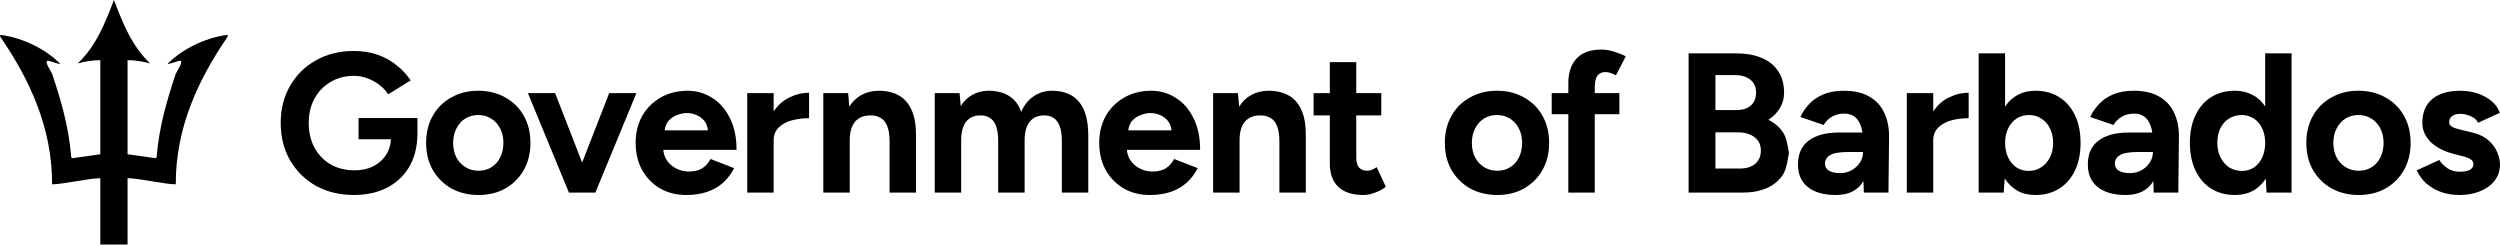
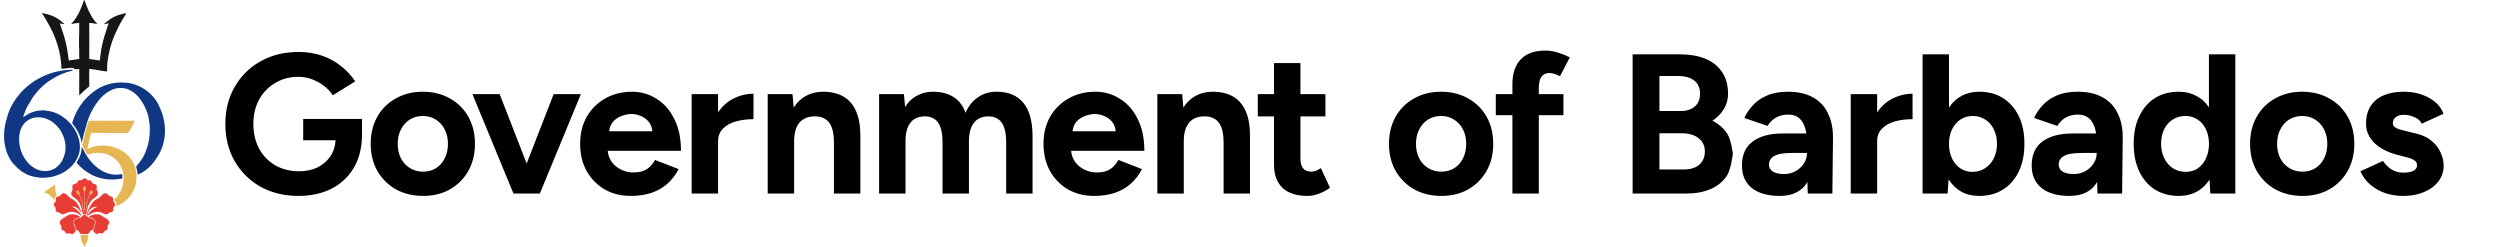
- <svg xmlns="http://www.w3.org/2000/svg" viewBox="0 0 276 27" fill="currentColor" role="img" aria-label="Government of Barbados">
-   <path d="M39.079 21.527C37.503 21.527 36.103 21.19 34.88 20.517C33.672 19.829 32.722 18.892 32.029 17.706C31.337 16.505 30.991 15.129 30.991 13.577C30.991 12.025 31.337 10.656 32.029 9.47C32.722 8.269 33.672 7.332 34.88 6.659C36.103 5.971 37.503 5.627 39.079 5.627C40.022 5.627 40.891 5.766 41.687 6.044C42.482 6.322 43.182 6.71 43.786 7.208C44.405 7.691 44.92 8.247 45.333 8.877L42.858 10.414C42.608 10.019 42.276 9.668 41.864 9.36C41.466 9.053 41.024 8.811 40.538 8.635C40.051 8.46 39.565 8.372 39.079 8.372C38.107 8.372 37.245 8.599 36.493 9.053C35.742 9.492 35.153 10.1 34.725 10.876C34.298 11.652 34.085 12.552 34.085 13.577C34.085 14.587 34.291 15.488 34.703 16.278C35.131 17.069 35.727 17.691 36.493 18.145C37.26 18.584 38.144 18.804 39.145 18.804C39.897 18.804 40.567 18.665 41.156 18.387C41.746 18.094 42.217 17.691 42.571 17.179C42.924 16.666 43.123 16.066 43.167 15.378H39.587V13.028H46.084V14.895C46.055 16.3 45.738 17.501 45.134 18.496C44.53 19.477 43.705 20.231 42.659 20.758C41.613 21.271 40.42 21.527 39.079 21.527Z" />
-   <path d="M52.835 21.527C51.716 21.527 50.714 21.285 49.83 20.802C48.961 20.305 48.276 19.624 47.775 18.76C47.288 17.896 47.045 16.9 47.045 15.773C47.045 14.646 47.288 13.65 47.775 12.786C48.261 11.922 48.938 11.249 49.808 10.766C50.677 10.268 51.671 10.019 52.791 10.019C53.925 10.019 54.927 10.268 55.797 10.766C56.666 11.249 57.343 11.922 57.83 12.786C58.316 13.65 58.559 14.646 58.559 15.773C58.559 16.9 58.316 17.896 57.83 18.76C57.343 19.624 56.666 20.305 55.797 20.802C54.942 21.285 53.955 21.527 52.835 21.527ZM52.835 18.848C53.38 18.848 53.859 18.716 54.272 18.452C54.684 18.189 55.001 17.83 55.222 17.376C55.458 16.908 55.576 16.373 55.576 15.773C55.576 15.173 55.458 14.646 55.222 14.192C54.986 13.723 54.655 13.357 54.227 13.094C53.815 12.83 53.336 12.698 52.791 12.698C52.261 12.698 51.782 12.83 51.355 13.094C50.942 13.357 50.618 13.723 50.382 14.192C50.147 14.646 50.029 15.173 50.029 15.773C50.029 16.373 50.147 16.908 50.382 17.376C50.618 17.83 50.95 18.189 51.377 18.452C51.804 18.716 52.29 18.848 52.835 18.848Z" />
-   <path d="M62.811 21.264L58.281 10.283H61.286L64.269 17.947L67.253 10.283H70.258L65.728 21.264H62.811Z" />
-   <path d="M75.768 21.527C74.678 21.527 73.713 21.285 72.873 20.802C72.033 20.305 71.37 19.624 70.884 18.76C70.412 17.896 70.177 16.9 70.177 15.773C70.177 14.646 70.42 13.65 70.906 12.786C71.407 11.922 72.085 11.249 72.939 10.766C73.808 10.268 74.803 10.019 75.922 10.019C76.895 10.019 77.786 10.275 78.597 10.788C79.422 11.286 80.077 12.025 80.563 13.006C81.064 13.972 81.315 15.151 81.315 16.542H73.227C73.3 17.274 73.617 17.859 74.177 18.299C74.737 18.723 75.37 18.936 76.077 18.936C76.681 18.936 77.175 18.811 77.558 18.562C77.941 18.299 78.236 17.962 78.442 17.552L81.049 18.562C80.74 19.177 80.335 19.712 79.834 20.165C79.348 20.605 78.766 20.941 78.088 21.176C77.411 21.41 76.637 21.527 75.768 21.527ZM73.381 14.389H78.154C78.11 13.936 77.963 13.569 77.713 13.291C77.462 13.013 77.168 12.808 76.829 12.676C76.49 12.545 76.158 12.479 75.834 12.479C75.525 12.479 75.186 12.545 74.818 12.676C74.464 12.794 74.147 12.991 73.867 13.269C73.602 13.548 73.44 13.921 73.381 14.389Z" />
-   <path d="M82.494 21.264V10.283H85.411V12.303C85.868 11.615 86.442 11.102 87.135 10.766C87.842 10.414 88.571 10.239 89.322 10.239V13.05C88.645 13.05 88.004 13.13 87.4 13.291C86.81 13.452 86.332 13.716 85.963 14.082C85.595 14.448 85.411 14.916 85.411 15.488V21.264H82.494Z" />
-   <path d="M90.894 21.264V10.283H93.634L93.767 11.776C94.12 11.205 94.57 10.773 95.115 10.48C95.674 10.173 96.308 10.019 97.015 10.019C97.884 10.019 98.628 10.195 99.247 10.546C99.866 10.898 100.337 11.447 100.661 12.193C100.986 12.925 101.14 13.877 101.126 15.048V21.264H98.209V15.641C98.209 14.895 98.12 14.316 97.943 13.906C97.781 13.496 97.546 13.204 97.236 13.028C96.927 12.838 96.566 12.742 96.153 12.742C95.402 12.728 94.82 12.955 94.407 13.423C94.01 13.892 93.811 14.587 93.811 15.509V21.264H90.894Z" />
-   <path d="M103.196 21.264V10.283H105.936L106.069 11.71C106.407 11.154 106.842 10.736 107.372 10.458C107.903 10.165 108.492 10.019 109.14 10.019C110.039 10.019 110.79 10.209 111.395 10.59C112.013 10.971 112.463 11.556 112.743 12.347C113.067 11.6 113.523 11.029 114.113 10.634C114.702 10.224 115.387 10.019 116.168 10.019C117.464 10.019 118.451 10.429 119.129 11.249C119.807 12.054 120.146 13.299 120.146 14.982V21.264H117.229V15.641C117.229 14.895 117.148 14.316 116.986 13.906C116.824 13.496 116.603 13.204 116.323 13.028C116.043 12.838 115.711 12.742 115.328 12.742C114.621 12.728 114.076 12.955 113.693 13.423C113.31 13.892 113.118 14.587 113.118 15.509V21.264H110.201V15.641C110.201 14.895 110.12 14.316 109.958 13.906C109.811 13.496 109.59 13.204 109.295 13.028C109.015 12.838 108.684 12.742 108.301 12.742C107.593 12.728 107.048 12.955 106.665 13.423C106.297 13.892 106.113 14.587 106.113 15.509V21.264H103.196Z" />
-   <path d="M126.946 21.527C125.856 21.527 124.891 21.285 124.051 20.802C123.211 20.305 122.548 19.624 122.062 18.76C121.59 17.896 121.355 16.9 121.355 15.773C121.355 14.646 121.598 13.65 122.084 12.786C122.585 11.922 123.263 11.249 124.117 10.766C124.986 10.268 125.981 10.019 127.1 10.019C128.073 10.019 128.964 10.275 129.774 10.788C130.6 11.286 131.255 12.025 131.741 13.006C132.242 13.972 132.493 15.151 132.493 16.542H124.404C124.478 17.274 124.795 17.859 125.355 18.299C125.915 18.723 126.548 18.936 127.255 18.936C127.859 18.936 128.353 18.811 128.736 18.562C129.119 18.299 129.414 17.962 129.62 17.552L132.227 18.562C131.918 19.177 131.513 19.712 131.012 20.165C130.526 20.605 129.944 20.941 129.266 21.176C128.588 21.41 127.815 21.527 126.946 21.527ZM124.559 14.389H129.332C129.288 13.936 129.141 13.569 128.891 13.291C128.64 13.013 128.345 12.808 128.007 12.676C127.668 12.545 127.336 12.479 127.012 12.479C126.703 12.479 126.364 12.545 125.996 12.676C125.642 12.794 125.325 12.991 125.045 13.269C124.78 13.548 124.618 13.921 124.559 14.389Z" />
-   <path d="M133.93 21.264V10.283H136.67L136.803 11.776C137.156 11.205 137.606 10.773 138.151 10.48C138.711 10.173 139.344 10.019 140.051 10.019C140.92 10.019 141.664 10.195 142.283 10.546C142.902 10.898 143.373 11.447 143.698 12.193C144.022 12.925 144.176 13.877 144.162 15.048V21.264H141.245V15.641C141.245 14.895 141.156 14.316 140.979 13.906C140.817 13.496 140.582 13.204 140.272 13.028C139.963 12.838 139.602 12.742 139.189 12.742C138.438 12.728 137.856 12.955 137.444 13.423C137.046 13.892 136.847 14.587 136.847 15.509V21.264H133.93Z" />
-   <path d="M150.526 21.527C149.303 21.527 148.375 21.227 147.742 20.627C147.123 20.026 146.813 19.17 146.813 18.057V12.742H145.023V10.283H146.813V6.857H149.731V10.283H152.493V12.742H149.731V17.42C149.731 17.889 149.834 18.247 150.04 18.496C150.246 18.731 150.548 18.848 150.946 18.848C151.093 18.848 151.255 18.818 151.432 18.76C151.609 18.687 151.793 18.584 151.985 18.452L153.001 20.627C152.648 20.89 152.25 21.102 151.808 21.264C151.381 21.439 150.953 21.527 150.526 21.527Z" />
-   <path d="M186.422 21.264V5.89H191.66C192.72 5.89 193.649 6.051 194.444 6.373C195.24 6.696 195.859 7.186 196.3 7.845C196.742 8.489 196.963 9.294 196.963 10.261C196.963 10.861 196.809 11.417 196.499 11.93C196.205 12.428 195.785 12.859 195.24 13.226C195.962 13.591 196.514 14.082 196.897 14.697C197.295 15.297 197.494 16.871 197.494 16.871C197.494 16.871 197.28 18.606 196.853 19.265C196.426 19.924 195.829 20.422 195.063 20.758C194.297 21.095 193.398 21.264 192.367 21.264H186.422ZM189.383 18.606H192.08C192.801 18.606 193.369 18.43 193.781 18.079C194.194 17.713 194.4 17.23 194.4 16.63C194.4 16 194.172 15.509 193.715 15.158C193.258 14.792 192.632 14.609 191.836 14.609H189.383V18.606ZM189.383 12.149H191.726C192.389 12.149 192.912 11.981 193.295 11.644C193.678 11.307 193.87 10.832 193.87 10.217C193.87 9.602 193.656 9.126 193.229 8.789C192.801 8.452 192.22 8.284 191.483 8.284H189.383V12.149Z" />
-   <path d="M202.673 21.527C201.347 21.527 200.316 21.234 199.58 20.649C198.858 20.063 198.497 19.236 198.497 18.167C198.497 16.996 198.887 16.117 199.668 15.531C200.464 14.931 201.576 14.631 203.005 14.631H205.613C205.509 13.957 205.296 13.445 204.972 13.094C204.648 12.728 204.184 12.545 203.58 12.545C203.108 12.545 202.681 12.647 202.298 12.852C201.915 13.057 201.591 13.372 201.325 13.796L198.762 12.918C198.968 12.45 199.27 11.996 199.668 11.556C200.066 11.102 200.581 10.736 201.215 10.458C201.863 10.165 202.651 10.019 203.58 10.019C204.699 10.019 205.627 10.231 206.364 10.656C207.115 11.081 207.668 11.681 208.021 12.457C208.39 13.218 208.566 14.126 208.552 15.18L208.485 21.264H205.767L205.723 19.99C205.443 20.488 205.045 20.868 204.53 21.132C204.029 21.395 203.41 21.527 202.673 21.527ZM203.16 19.111C203.631 19.111 204.058 19.001 204.441 18.782C204.824 18.562 205.126 18.277 205.347 17.925C205.568 17.574 205.679 17.208 205.679 16.827V16.783H204.021C203.064 16.783 202.401 16.9 202.033 17.135C201.664 17.354 201.48 17.669 201.48 18.079C201.48 18.401 201.627 18.657 201.922 18.848C202.217 19.023 202.629 19.111 203.16 19.111Z" />
-   <path d="M210.512 21.264V10.283H213.429V12.303C213.886 11.615 214.461 11.102 215.153 10.766C215.86 10.414 216.59 10.239 217.341 10.239V13.05C216.663 13.05 216.022 13.13 215.418 13.291C214.829 13.452 214.35 13.716 213.982 14.082C213.614 14.448 213.429 14.916 213.429 15.488V21.264H210.512Z" />
-   <path d="M224.7 21.527C223.948 21.527 223.293 21.373 222.733 21.066C222.173 20.744 221.702 20.29 221.318 19.704L221.208 21.264H218.446V5.89H221.363V11.776C221.731 11.205 222.195 10.773 222.755 10.48C223.315 10.173 223.963 10.019 224.7 10.019C225.716 10.019 226.593 10.253 227.329 10.722C228.081 11.19 228.663 11.857 229.075 12.72C229.488 13.569 229.694 14.587 229.694 15.773C229.694 16.944 229.488 17.962 229.075 18.826C228.663 19.69 228.081 20.356 227.329 20.824C226.593 21.293 225.716 21.527 224.7 21.527ZM223.948 18.87C224.479 18.87 224.943 18.738 225.34 18.474C225.753 18.211 226.077 17.845 226.313 17.376C226.549 16.908 226.666 16.373 226.666 15.773C226.666 15.173 226.549 14.638 226.313 14.17C226.092 13.701 225.775 13.343 225.363 13.094C224.965 12.83 224.501 12.698 223.97 12.698C223.469 12.698 223.02 12.83 222.622 13.094C222.225 13.357 221.915 13.723 221.694 14.192C221.473 14.646 221.363 15.173 221.363 15.773C221.363 16.373 221.473 16.908 221.694 17.376C221.915 17.845 222.217 18.211 222.6 18.474C222.998 18.738 223.447 18.87 223.948 18.87Z" />
-   <path d="M234.674 21.527C233.348 21.527 232.317 21.234 231.58 20.649C230.858 20.063 230.497 19.236 230.497 18.167C230.497 16.996 230.887 16.117 231.668 15.531C232.464 14.931 233.576 14.631 235.005 14.631H237.613C237.51 13.957 237.296 13.445 236.972 13.094C236.648 12.728 236.184 12.545 235.58 12.545C235.108 12.545 234.681 12.647 234.298 12.852C233.915 13.057 233.591 13.372 233.326 13.796L230.762 12.918C230.969 12.45 231.271 11.996 231.668 11.556C232.066 11.102 232.582 10.736 233.215 10.458C233.863 10.165 234.652 10.019 235.58 10.019C236.7 10.019 237.628 10.231 238.364 10.656C239.116 11.081 239.668 11.681 240.022 12.457C240.39 13.218 240.567 14.126 240.552 15.18L240.486 21.264H237.768L237.723 19.99C237.443 20.488 237.046 20.868 236.53 21.132C236.029 21.395 235.41 21.527 234.674 21.527ZM235.16 19.111C235.631 19.111 236.059 19.001 236.442 18.782C236.825 18.562 237.127 18.277 237.348 17.925C237.569 17.574 237.679 17.208 237.679 16.827V16.783H236.022C235.064 16.783 234.401 16.9 234.033 17.135C233.665 17.354 233.48 17.669 233.48 18.079C233.48 18.401 233.628 18.657 233.922 18.848C234.217 19.023 234.63 19.111 235.16 19.111Z" />
-   <path d="M246.758 21.527C245.742 21.527 244.858 21.293 244.107 20.824C243.37 20.356 242.795 19.69 242.383 18.826C241.97 17.962 241.764 16.944 241.764 15.773C241.764 14.587 241.97 13.569 242.383 12.72C242.795 11.857 243.37 11.19 244.107 10.722C244.858 10.253 245.742 10.019 246.758 10.019C247.48 10.019 248.121 10.173 248.681 10.48C249.256 10.773 249.72 11.198 250.073 11.754V5.89H252.99V21.264H250.228L250.14 19.726C249.771 20.297 249.3 20.744 248.725 21.066C248.151 21.373 247.495 21.527 246.758 21.527ZM247.51 18.87C247.996 18.87 248.423 18.753 248.792 18.518C249.175 18.269 249.477 17.925 249.698 17.486C249.919 17.047 250.044 16.549 250.073 15.993V15.553C250.044 14.997 249.919 14.507 249.698 14.082C249.477 13.643 249.175 13.306 248.792 13.072C248.409 12.823 247.974 12.698 247.488 12.698C246.957 12.698 246.486 12.83 246.073 13.094C245.676 13.343 245.359 13.701 245.123 14.17C244.902 14.638 244.792 15.173 244.792 15.773C244.792 16.373 244.909 16.908 245.145 17.376C245.381 17.845 245.698 18.211 246.095 18.474C246.508 18.738 246.979 18.87 247.51 18.87Z" />
-   <path d="M260.409 21.527C259.289 21.527 258.287 21.285 257.403 20.802C256.534 20.305 255.849 19.624 255.348 18.76C254.862 17.896 254.619 16.9 254.619 15.773C254.619 14.646 254.862 13.65 255.348 12.786C255.834 11.922 256.512 11.249 257.381 10.766C258.25 10.268 259.245 10.019 260.364 10.019C261.499 10.019 262.501 10.268 263.37 10.766C264.239 11.249 264.917 11.922 265.403 12.786C265.889 13.65 266.132 14.646 266.132 15.773C266.132 16.9 265.889 17.896 265.403 18.76C264.917 19.624 264.239 20.305 263.37 20.802C262.515 21.285 261.528 21.527 260.409 21.527ZM260.409 18.848C260.954 18.848 261.433 18.716 261.845 18.452C262.258 18.189 262.574 17.83 262.795 17.376C263.031 16.908 263.149 16.373 263.149 15.773C263.149 15.173 263.031 14.646 262.795 14.192C262.56 13.723 262.228 13.357 261.801 13.094C261.388 12.83 260.91 12.698 260.364 12.698C259.834 12.698 259.355 12.83 258.928 13.094C258.515 13.357 258.191 13.723 257.956 14.192C257.72 14.646 257.602 15.173 257.602 15.773C257.602 16.373 257.72 16.908 257.956 17.376C258.191 17.83 258.523 18.189 258.95 18.452C259.377 18.716 259.863 18.848 260.409 18.848Z" />
-   <path d="M271.536 21.527C270.829 21.527 270.166 21.424 269.547 21.22C268.928 21 268.383 20.692 267.912 20.297C267.44 19.887 267.072 19.389 266.807 18.804L269.304 17.662C269.525 18.013 269.827 18.321 270.21 18.584C270.593 18.833 271.035 18.957 271.536 18.957C272.022 18.957 272.398 18.892 272.663 18.76C272.928 18.613 273.061 18.409 273.061 18.145C273.061 17.881 272.95 17.691 272.729 17.574C272.523 17.442 272.236 17.332 271.867 17.244L270.851 16.981C269.79 16.703 268.95 16.264 268.332 15.663C267.728 15.048 267.426 14.345 267.426 13.555C267.426 12.428 267.787 11.556 268.508 10.941C269.245 10.326 270.284 10.019 271.624 10.019C272.317 10.019 272.958 10.121 273.547 10.326C274.151 10.531 274.667 10.817 275.094 11.183C275.521 11.549 275.816 11.974 275.978 12.457L273.569 13.555C273.466 13.262 273.216 13.028 272.818 12.852C272.42 12.662 272.022 12.567 271.624 12.567C271.227 12.567 270.917 12.655 270.696 12.83C270.49 12.991 270.387 13.218 270.387 13.511C270.387 13.701 270.49 13.862 270.696 13.994C270.902 14.111 271.197 14.214 271.58 14.302L273.017 14.653C273.739 14.829 274.313 15.114 274.74 15.509C275.182 15.89 275.499 16.322 275.691 16.805C275.897 17.274 276 17.735 276 18.189C276 18.848 275.801 19.433 275.403 19.946C275.02 20.444 274.49 20.832 273.812 21.11C273.149 21.388 272.39 21.527 271.536 21.527Z" />
-   <path d="M165.302 21.527C164.182 21.527 163.18 21.285 162.296 20.802C161.427 20.305 160.742 19.624 160.241 18.76C159.755 17.896 159.512 16.9 159.512 15.773C159.512 14.646 159.755 13.65 160.241 12.786C160.727 11.922 161.405 11.249 162.274 10.766C163.144 10.268 164.138 10.019 165.258 10.019C166.392 10.019 167.394 10.268 168.263 10.766C169.132 11.249 169.81 11.922 170.296 12.786C170.782 13.65 171.026 14.646 171.026 15.773C171.026 16.9 170.782 17.896 170.296 18.76C169.81 19.624 169.132 20.305 168.263 20.802C167.409 21.285 166.422 21.527 165.302 21.527ZM165.302 18.848C165.847 18.848 166.326 18.716 166.738 18.452C167.151 18.189 167.468 17.83 167.689 17.376C167.924 16.908 168.042 16.373 168.042 15.773C168.042 15.173 167.924 14.646 167.689 14.192C167.453 13.723 167.121 13.357 166.694 13.094C166.282 12.83 165.803 12.698 165.258 12.698C164.727 12.698 164.249 12.83 163.821 13.094C163.409 13.357 163.085 13.723 162.849 14.192C162.613 14.646 162.495 15.173 162.495 15.773C162.495 16.373 162.613 16.908 162.849 17.376C163.085 17.83 163.416 18.189 163.843 18.452C164.271 18.716 164.757 18.848 165.302 18.848Z" />
-   <path d="M173.144 21.264V12.611H171.309V10.283H173.144V9.185C173.144 8.013 173.446 7.105 174.05 6.461C174.654 5.802 175.574 5.473 176.812 5.473C177.239 5.473 177.689 5.546 178.16 5.693C178.646 5.839 179.088 6.015 179.486 6.22L178.403 8.306C178.167 8.189 177.954 8.101 177.762 8.042C177.571 7.984 177.394 7.955 177.232 7.955C176.834 7.955 176.539 8.094 176.348 8.372C176.156 8.635 176.061 9.067 176.061 9.668V10.283H178.779V12.611H176.061V21.264H173.144Z" />
-   <path d="M12.579 0C11.625 2.469 10.654 5.04 8.575 7.008C9.22 6.806 10.349 6.625 11.075 6.642V17.028L7.988 17.464C7.878 17.453 7.841 17.29 7.841 17.067C7.544 13.841 6.741 11.132 5.817 8.328C5.751 7.945 4.582 6.482 5.484 6.74C5.594 6.753 6.8 7.22 6.609 6.997C4.967 5.381 2.565 4.218 0.233 3.873C0.028 3.824 -0.093 3.922 0.09 4.148C3.185 8.673 5.773 14.012 5.751 20.348C6.954 20.348 9.869 19.672 11.075 19.672V27H12.597L12.945 6.534L12.579 0Z" />
-   <path d="M12.579 0C13.532 2.469 14.504 5.04 16.582 7.008C15.937 6.806 14.808 6.625 14.082 6.642V17.028L17.169 17.464C17.279 17.453 17.316 17.29 17.316 17.067C17.613 13.841 18.416 11.132 19.34 8.328C19.406 7.945 20.576 6.482 19.674 6.74C19.564 6.753 18.357 7.22 18.548 6.997C20.191 5.381 22.592 4.218 24.924 3.873C25.129 3.824 25.25 3.922 25.067 4.148C21.973 8.673 19.384 14.012 19.406 20.348C18.203 20.348 15.288 19.672 14.082 19.672V27H12.56L12.212 6.534L12.579 0Z" />
+ <svg xmlns="http://www.w3.org/2000/svg" role="img" fill="currentColor" aria-label="Government of Barbados" viewBox="0 0 355 35">
+   <path fill="#e5b651" d="M11.82 26.62c.263-.411.52.156.265.436l-.053.054q-.003.19-.01.382c-.019-.113-.003-.237-.027-.369-.024.042-.023.099-.028.149-.011-.302-.193-.186-.147-.652m.904 1.032v-.017c.001-.081-.019-.17-.015-.257.01-.31.444-.484.445-.093 0 .177-.222.305-.377.372.012-.052.019-.035.002-.07zm-1.468.067c-.096-.132-.244-.129-.313-.235-.258-.397.107-.624.343-.157.01.128-.027.206.002.324z" />
+   <path fill="#e5b651" d="M11.967 27.272c.005-.05.004-.107.028-.149.024.132.008.256.028.369.016.457.014.933.01 1.392-.004.287.019.885-.04 1.149-.042-.096-.028-2.495-.026-2.761m.49 1.174c-.06.266-.115.48-.161.752s-.082.65-.152.905c.028-.462.11-1.275.267-1.709zm-1.169-.796c.147.3.38.875.407 1.201l-.03.015-.017.065a4.8 4.8 0 0 0-.392-1.212z" />
+   <path fill="#e5b651" d="m12.724 27.652.055-.064c.017.034.01.017-.002.069-.162.3-.21.47-.32.79l-.046-.053c.067-.23.177-.538.313-.742m-.944 1.645c.016.135.108.833.064.935-.038-.14-.087-.63-.107-.802.033-.037.034-.082.043-.133" />
+   <path fill="#e5b651" d="m11.648 28.93.017-.064.03-.015c.043.136.063.303.085.446-.009.051-.01.096-.043.133a17 17 0 0 0-.09-.5m-.22 4.618c.001-.044.004-.083.008-.126.107-.092.947-.04 1.122-.028a2 2 0 0 0-.027.303c-.018.094-.047.256-.075.34-.044.14-.372.915-.464.963l-.038-.014-.044-.095c-.123-.197-.24-.478-.332-.691a5 5 0 0 1-.118-.438z" />
+   <path fill="#e83d35" d="M9.034 27.435c.633.144.605.527.986.706.521.28.776.447 1.08.98.176.313.268.571.42.86l.027.064-.01.123h-.025l-.046-.051c-.282-.463-.713-.875-1.304-.763l.008.019.09.016.144.05c.04.04.38.234.467.301.298.232.449.48.663.772.02.054.04.099.043.155-.07-.024-.367-.253-.472-.317-.463-.282-1.036-.357-1.545-.155-.18.071-.36.184-.547.227-.28.063-.362-.093-.571-.224l-.017-.01c-.114-.047-.2-.054-.323-.07-.118-.067-.132-.093-.201-.205-.01-.398.085-.363-.23-.686a.6.6 0 0 1-.025-.268c.07-.132.147-.22.24-.335.093-.142.06-.32.05-.491.147-.25.233-.208.504-.29.139-.03.235-.26.435-.375.062-.008.098-.018.16-.033" />
+   <path fill="#e83d35" d="M8.498 31.482c.042-.052.065-.18.126-.239.243-.232.603-.367.872-.574.314-.243.788-.29 1.163-.21.154.032.647.206.737.343-.032.022-.06.04-.093.06-.103.021-.255.05-.35.083-.335.15-.583.394-.506.796.019.1.1.251.147.348l.004.021c.033.191 0 .378.119.526l.108.104-.02.016c-.216.182-.322.506-.611.497-.428-.21-.323-.134-.72-.068-.054-.027-.086-.049-.135-.082l-.005-.014c-.154-.283-.177-.311-.478-.407a.37.37 0 0 1-.165-.186c.005-.05.031-.28.026-.31-.042-.268-.175-.253-.243-.559.01-.038.018-.104.024-.145" />
+   <path fill="#e83d35" d="M11.42 30.9c.273-.11.24-.354.643-.392.21.079.24.16.397.317.335.207.587.082.905.412l.067.103a.7.7 0 0 1 .076.35c-.047.186-.127.24-.175.396-.055.177.04.351-.124.522-.25.055-.367.13-.477.358a.65.65 0 0 1-.259.283c-.154-.007-.32-.03-.473-.025-.166.004-.31.016-.479.015-.045-.032-.096-.064-.142-.095-.11-.124-.193-.311-.258-.371-.095-.089-.222-.086-.378-.215l-.018-.015c-.056-.231.013-.322-.08-.53-.117-.192-.144-.265-.153-.486l.027-.083c.092-.241.246-.34.466-.437.144-.03.297-.055.435-.106" />
+   <path fill="#e83d35" d="M12.584 30.826c.013-.047.004-.041.053-.075.391-.274.878-.36 1.338-.303.272.049.45.161.672.32.045.03.119.08.164.105.366.196.529.228.691.619v.008a.5.5 0 0 1-.032.277l-.038.046c-.043.096-.128.175-.156.265-.031.103.059.377-.02.458-.235.237-.356.141-.555.46-.058.078-.083.113-.176.15-.13-.008-.284-.065-.392-.06-.139.005-.249.117-.418.143-.098-.026-.158-.08-.232-.143-.101-.125-.188-.235-.306-.346.052-.048.133-.11.15-.17.075-.19.034-.334.09-.524.02-.067.09-.19.126-.257.073-.19.035-.322-.052-.493-.02-.041-.067-.102-.095-.142-.23-.228-.508-.272-.812-.338" />
+   <path fill="#e83d35" d="M15.015 27.432c.204.064.205.086.351.231.034.057.034.057.081.103.178.189.586.056.606.444.006.108-.02.3.031.388.294.32.37.445.076.81l-.012.01c-.086.145-.07.286-.066.456-.03.086-.073.176-.163.215-.102.046-.237.04-.34.091-.175.09-.21.21-.408.271l-.01-.002c-.386-.011-.624-.26-1.042-.344a1.73 1.73 0 0 0-1.249.263c-.112.075-.374.28-.481.318-.003-.053.003-.058.02-.107l.048-.065c.337-.544.682-.834 1.243-1.11l.03-.01a.7.7 0 0 0 .207-.051c-.646-.032-1.028.146-1.36.72-.047.098-.12.24-.153.338l-.023.066c-.054.056-.048.07-.108.08l-.033-.024c.006-.05.048-.162.066-.214.033-.091.066-.181.091-.275l.04-.005a3 3 0 0 1 .165-.385c.213-.444.448-.895.846-1.202.121-.094.326-.187.466-.273.43-.211.437-.581.987-.725.037-.003.058-.003.094-.012" />
+   <path fill="#e93d35" d="M12.03 25.306c.241.08.266.127.447.305.173 0 .259-.004.43.032.06.068.152.25.19.339.173.175.332.026.61.337l.05.142c-.064.433-.065.459.134.868.005.23-.002.324-.15.514l-.019.018c-.107.108-.391.301-.533.404-.346.25-.762 1.023-.799 1.433-.08.269-.088.53-.163.771-.19-.062-.246-.068-.443-.008a4 4 0 0 1-.106-.415l-.018-.115a4 4 0 0 0-.327-1.012c-.164-.313-.464-.71-.801-.846-.23-.169-.292-.235-.424-.487-.02-.349.14-.396.199-.696.032-.164-.11-.38.002-.576.195-.337.61-.098.742-.544.028-.1.137-.15.232-.181l.007-.002c.036.005.192.027.215.02.262-.082.217-.222.525-.3m-.293 4.124c.02.173.069.662.107.802.044-.102-.048-.8-.064-.935-.022-.143-.043-.31-.085-.446-.026-.326-.26-.901-.407-1.2-.029-.118.008-.195-.002-.323-.236-.467-.601-.241-.343.156.069.106.217.104.313.235.197.405.303.77.392 1.212q.048.248.09.5m.295-2.32q.028-.026.053-.054c.255-.28-.002-.847-.265-.436-.046.466.136.35.147.652-.002.266-.016 2.665.025 2.76.06-.263.037-.86.04-1.148a31 31 0 0 0-.01-1.392q.007-.192.01-.382m.745.547c.155-.066.378-.195.377-.372 0-.39-.434-.217-.445.093-.004.086.016.176.015.257v.017c-.136.204-.246.511-.313.742-.157.433-.239 1.247-.267 1.71.07-.255.106-.635.152-.906.046-.272.101-.486.161-.752.11-.32.158-.488.32-.79" />
+   <path fill="#e5b651" d="M12.625 17.146q2.273.007 4.546-.01c.562-.004 1.289.025 1.83 0l.075.03c.01.03.013.028.01.055-.062.18-.182.394-.267.57-.168.295-.304.59-.483.886-.051.07-.089.127-.151.188-1.106.04-2.39.006-3.514.004l-.822-.004c-.09 0-.385-.006-.465.005l-.46-.014a68 68 0 0 1-.265 1.182c-.029.126-.114.466-.122.572-.06.191-.083.368-.127.562.264-.116.578-.231.822-.34q.364-.081.735-.135c.13-.02.246-.022.376-.027l.534.003c.342.032.596.073.933.143.195.05.376.104.569.163 1.119.427 1.973 1.022 2.537 2.116.085.186.227.477.273.669.057.158.09.291.132.453.066.498.092.97.031 1.47-.008.064-.021.153-.023.216-.012.054-.034.142-.039.194l-.077.296c-.336 1.136-1.077 2.018-2.106 2.62-.109.064-.449.252-.562.248.006-.488-.03-.534-.38-.86.317-.313.456-.42.716-.814.071-.105.143-.235.208-.346.068-.135.116-.236.172-.376l.068-.184.047-.158a1 1 0 0 0 .055-.218c.052-.184.072-.362.091-.55.057-.332.013-1.31-.138-1.624l-.029-.075-.022-.065c-.062-.164-.132-.354-.234-.495-.148-.354-.537-.74-.828-.993l-.223-.166-.11-.072c-.089-.057-.186-.11-.278-.161-.104-.054-.205-.098-.312-.145a3.3 3.3 0 0 0-.568-.174c-.097-.029-.126-.03-.224-.037-.316-.083-1.24-.057-1.56.048a2 2 0 0 0-.566.182c-.251-.392-.453-.784-.668-1.196-.014-.04-.058-.124-.078-.165.088-.309.141-.633.217-.944.21-.851.378-1.719.724-2.527M6.258 27.313c.013-.066.467-.352.556-.413l1.049-.718a3.3 3.3 0 0 0-.02.647c.016.327.063.57.24.852-.013.127-.262.184-.285.35-.016.111-.009.235-.039.342-.03.015-.013.013-.048.007l-.011-.02-.056-.064c-.264-.296-.837-.908-1.245-.931z" />
+   <g fill="#103784">
+     <path d="M10.161 9.889c.07-.002.122-.014.176.024l.008.034c-.072.092-.133.1-.242.132-.534.112-.883.276-1.379.456-.247.11-.513.226-.75.356-.845.47-1.588.966-2.263 1.667-.177.184-.332.332-.488.54-.06.054-.116.133-.166.199-.095.122-.206.26-.29.387q-.067.091-.13.184l-.132.21-.178.296c-.239.362-.616 1.004-.745 1.42l-.057.143c-.036.08-.107.26-.126.344-.047.128-.076.24-.111.372.08-.053.187-.118.261-.176.117-.064.324-.205.456-.283.166-.118.547-.25.746-.317.493-.175.995-.21 1.513-.21 1.13.116 2.017.401 2.914 1.117.088.07.204.152.297.223.131.1.342.377.459.447l.085.098.07.096c.142.195.354.452.476.654.557.92.903 2.023.746 3.104-.068.461-.239.86-.448 1.265-.083.127-.174.258-.253.387-.091.12-.315.367-.378.476-.553.542-1.094.942-1.817 1.242a4 4 0 0 1-.379.14c-.239.087-.53.18-.782.215-.35.104-1.53.15-1.853.063a3 3 0 0 1-.384-.05 7 7 0 0 1-.721-.189l-.374-.145a1.3 1.3 0 0 0-.196-.09q-.27-.144-.532-.303l-.157-.107a5 5 0 0 1-.382-.3c-.736-.7-1.09-1.02-1.533-1.986a26 26 0 0 1-.213-.547c-.17-.55-.205-.802-.3-1.356a9 9 0 0 1 0-1.628c.015-.066.027-.158.035-.227.083-.705.284-1.368.49-2.046.08-.259.188-.51.292-.76.146-.296.293-.616.47-.89a2 2 0 0 0 .138-.206c.267-.436.58-.81.905-1.204 1.165-1.25 2.362-2.05 3.953-2.646.432-.17.971-.304 1.421-.406h.016c.172-.018.499-.087.68-.123.373-.014.717-.089 1.152-.096M7.375 24.116c.761-.26 1.438-1.066 1.676-1.82.065-.15.14-.393.17-.554.097-.332.11-.932.057-1.266-.017-.274-.103-.58-.181-.843l-.019-.077a4.6 4.6 0 0 0-.393-.862c-.355-.665-1.171-1.455-1.874-1.727-.443-.25-1.146-.355-1.653-.294-.15.01-.226.037-.36.054-.084.013-.16.037-.241.061-.606.22-.998.516-1.35 1.052-.119.21-.246.447-.315.677-.575 1.913.275 4.348 2.022 5.365a2.94 2.94 0 0 0 2.225.316c.043-.011.199-.062.236-.082" />
+     <path d="M17.2 11.712c.367.024.612.001.994.057a5.9 5.9 0 0 1 3.545 1.96c.693.784.915 1.448 1.287 2.373.096.312.212.715.272 1.04q.053.345.101.691c.063 1.013.038 1.574-.205 2.546l-.09.312a7.2 7.2 0 0 1-.78 1.628c-.604.933-1.21 1.639-2.192 2.2-.195.108-.361.205-.576.272-.035-.212-.061-.569-.128-.753-.008-.06-.041-.168-.059-.23-.08-.262.05-.24.194-.445.098-.103.184-.216.273-.328.06-.105.171-.25.245-.352.064-.059.264-.415.305-.496.511-.996.843-2.227.873-3.345.022-.112.014-.511.01-.633.028-.357-.133-1.275-.193-1.644-.062-.223-.105-.394-.187-.612-.033-.098-.082-.214-.12-.312-.037-.08-.073-.168-.107-.25l-.046-.11a6 6 0 0 0-.44-.802c-.024-.058-.179-.276-.223-.34-.07-.12-.256-.327-.352-.435-.099-.115-.192-.202-.301-.306-.422-.384-.984-.742-1.553-.844-.437-.123-1.206-.065-1.628.104l-.017.01-.18.068c-.128.06-.245.114-.368.185a5 5 0 0 0-1.454 1.225q-.21.266-.408.539c-.049.07-.103.147-.15.219-.116.171-.375.58-.459.768l-.104.195c-.045.088-.095.184-.136.274l-.065.149-.059.136c-.05.109-.087.215-.127.326-.09.193-.206.609-.273.83q-.228.735-.418 1.484c-.1.394-.194.834-.315 1.216-.186-1.115-.63-1.894-1.314-2.757-.034-.042.005-.163.022-.214.03-.123.11-.325.155-.45l.031-.044c.006-.066.083-.244.111-.316.175-.428.357-.761.587-1.163l.188-.283c.067-.087.151-.223.214-.316l.115-.15c.121-.166.264-.32.39-.485.138-.128.273-.275.413-.408q.318-.295.652-.572.245-.181.494-.36.544-.362 1.15-.606a9 9 0 0 1 .987-.299c.083-.008.254-.046.343-.062.368-.058.704-.069 1.077-.085m-5.593 9.148c.204.286.4.758.61 1.092l.08.142.083.127c.013.02.093.14.103.15.052.071.146.21.201.27l.058.079c.75.914 1.599 1.629 2.76 1.955.487.122.944.173 1.445.097.088-.008.137-.016.222-.034.06-.006.136-.023.184.005.018.093.036.497-.013.592-.047.028-.06.029-.113.04a8 8 0 0 1-1.178.112c-.17.003-.388-.013-.545-.006l-.033-.001-.152-.014a6.2 6.2 0 0 1-1.476-.303l-.216-.073c-.136-.053-.324-.15-.454-.188-.055-.038-.14-.078-.203-.11-.058-.054-.399-.235-.495-.293a6.4 6.4 0 0 1-1.227-.983c-.087-.09-.23-.26-.311-.333l-.022-.019c-.07-.123.105-.326.175-.45a3.8 3.8 0 0 0 .517-1.853" />
+   </g>
+   <path fill="#161616" d="M11.928.042 11.96 0c.04.021.05.07.071.119.035.106.067.184.112.287.04.175.18.491.247.66.283.71.79 1.685 1.344 2.229l.059.076-.01.02-.08.002c-.042-.01-.066-.012-.109-.017-.075-.024-.165-.036-.244-.049-.028-.007-.144-.018-.178-.022-.069-.02-.146-.025-.218-.033l-.278-.022c0 .309-.02 1.021.005 1.298-.014 1.267.016 2.551-.006 3.813.094.04.458.08.577.096.282.055.63.1.92.143.008-.07.013-.145.018-.216.046-.194.096-.757.135-1.003.021-.232.083-.444.113-.672q.051-.225.096-.45c.048-.149.09-.36.124-.515.1-.386.227-.78.345-1.16.114-.284.189-.632.31-.932.047-.11.09-.243.128-.358-.163.025-.473.113-.656.154l.009-.067.038-.027c.98-.828 1.51-1.132 2.766-1.436.094-.015.248-.05.33-.016-.087.146-.214.344-.29.49-.08.075-.784 1.305-.82 1.442q-.245.474-.458.962a12 12 0 0 0-.44 1.111c-.343.904-.789 3.029-.706 4.019-.002.073.004.142-.03.205-.078.043-1.002-.123-1.147-.147-.16-.037-.331-.059-.494-.092-.136-.031-.262-.04-.4-.051-.143-.037-.318-.045-.467-.055-.003.759-.032 1.74.004 2.481-.149.132-.413.316-.53.445-.063.043-.314.253-.349.312-.167.139-.358.346-.51.507l-.026-.004c-.004-.045-.01-.105-.01-.148-.018-.404-.005-.873-.005-1.283q-.007-1.146.006-2.293c-.206-.016-.539.077-.671.004l-.01-.015c-.028-.03-.062-.053-.095-.078-.14-.153-.777-.045-.987-.02-.082.002-.4.036-.476.055-.07.007-.15.013-.217.024l-.036.004c-.084-.049-.023-.406-.07-.565l.009-.08-.014-.044c-.01-.127-.019-.305-.046-.425a8 8 0 0 0-.19-1.177l-.03-.15a4 4 0 0 0-.098-.394c-.015-.09-.066-.25-.094-.344-.009-.082-.095-.319-.125-.403-.028-.11-.086-.268-.123-.38-.057-.16-.132-.384-.203-.534q-.038-.1-.079-.2c-.356-.87-.818-1.703-1.3-2.509a4 4 0 0 0-.172-.27 2 2 0 0 0-.092-.146c-.048-.094-.11-.194-.166-.285l.188.012c.935.198 1.614.439 2.395 1.021.209.156.396.347.574.484l-.012.035c-.025.004-.044.008-.07.01-.18-.048-.375-.08-.559-.113.067.163.123.374.191.52.166.546.361 1.079.516 1.63.296 1.056.441 2.036.567 3.118.356-.035.735-.12 1.073-.15l.24-.03c.058-.01.124-.018.184-.026a31 31 0 0 0-.013-.732c.011-.205.005-.86-.021-1.037.007-.074.002-.164 0-.24-.007-.402.01-.804 0-1.206.026-.13.023-.525.024-.675l.005-1.239a5 5 0 0 0-.75.087c-.069.012-.213.035-.274.054l-.084.01-.015-.018c.018-.066.162-.2.219-.261.358-.427.567-.768.83-1.26q.246-.496.444-1.015c.106-.248.21-.552.304-.808" />
+   <path d="M42.399 27.82q-3.04 0-5.399-1.299a9.76 9.76 0 0 1-3.665-3.614Q32 20.592 32 17.6t1.335-5.28A9.5 9.5 0 0 1 37 8.705q2.36-1.327 5.4-1.327 1.819 0 3.352.536a8.7 8.7 0 0 1 2.7 1.497 8.9 8.9 0 0 1 1.988 2.145l-3.182 1.977a5.1 5.1 0 0 0-1.278-1.355 6.2 6.2 0 0 0-1.705-.932 5.5 5.5 0 0 0-1.875-.339q-1.875 0-3.324.875a6.03 6.03 0 0 0-2.273 2.344q-.825 1.496-.824 3.473 0 1.948.795 3.473a6.1 6.1 0 0 0 2.302 2.4q1.477.846 3.409.847 1.45 0 2.585-.537a4.7 4.7 0 0 0 1.819-1.553q.682-.987.767-2.315h-4.603v-3.021h8.353v2.4q-.056 2.71-1.221 4.63a7.76 7.76 0 0 1-3.182 2.909q-2.018.988-4.603.988m17.685 0q-2.16 0-3.864-.932a7.05 7.05 0 0 1-2.643-2.626q-.937-1.665-.937-3.84t.937-3.84a6.65 6.65 0 0 1 2.614-2.597q1.677-.96 3.836-.96 2.187 0 3.864.96a6.65 6.65 0 0 1 2.614 2.597q.938 1.667.938 3.84 0 2.175-.938 3.84a6.85 6.85 0 0 1-2.614 2.626q-1.648.932-3.807.932m0-3.445q1.05 0 1.846-.508.796-.509 1.222-1.383.455-.904.455-2.062t-.455-2.033a3.43 3.43 0 0 0-1.278-1.411q-.795-.51-1.847-.509-1.023 0-1.847.509a3.5 3.5 0 0 0-1.25 1.411q-.455.876-.455 2.033 0 1.159.455 2.062.455.875 1.279 1.383t1.875.508m12.825 3.106-5.824-14.118h3.864l3.835 9.855 3.836-9.855h3.864L76.66 27.481zm16.658.339q-2.102 0-3.722-.932a6.97 6.97 0 0 1-2.557-2.626q-.909-1.665-.909-3.84t.938-3.84a6.9 6.9 0 0 1 2.614-2.597q1.676-.96 3.835-.96 1.875 0 3.438.988 1.59.96 2.529 2.852.966 1.863.966 4.546H86.3q.142 1.411 1.222 2.258a3.94 3.94 0 0 0 2.443.82q1.165 0 1.904-.48a3.4 3.4 0 0 0 1.136-1.3l3.353 1.3a7 7 0 0 1-1.563 2.06q-.938.847-2.244 1.3-1.308.45-2.984.451M86.5 18.643h6.137q-.085-.875-.568-1.411a2.95 2.95 0 0 0-1.137-.79 3.5 3.5 0 0 0-1.278-.255q-.597 0-1.307.254-.682.225-1.222.763-.512.535-.625 1.44m11.716 8.837V13.363h3.75v2.598q.88-1.327 2.216-1.976a6.25 6.25 0 0 1 2.813-.678v3.614q-1.306 0-2.472.31-1.137.312-1.847 1.017-.71.706-.71 1.807v7.426zm10.799 0V13.363h3.523l.17 1.92q.683-1.101 1.734-1.665 1.08-.594 2.443-.593 1.676 0 2.87.677 1.193.678 1.818 2.118.625 1.412.597 3.67v7.991h-3.75v-7.228q0-1.44-.341-2.23-.313-.791-.91-1.13-.596-.367-1.392-.367-1.449-.028-2.244.875-.767.904-.767 2.683v7.397zm15.817 0V13.363h3.523l.17 1.836q.653-1.073 1.676-1.61a4.6 4.6 0 0 1 2.273-.564q1.733 0 2.899.734 1.193.734 1.733 2.259.625-1.44 1.761-2.203 1.137-.79 2.642-.79 2.5 0 3.807 1.58 1.308 1.554 1.308 4.8v8.076h-3.75v-7.228q0-1.44-.313-2.23-.312-.791-.852-1.13-.54-.367-1.28-.367-1.363-.028-2.102.875-.738.904-.739 2.683v7.397h-3.75v-7.228q0-1.44-.313-2.23-.284-.791-.852-1.13-.54-.367-1.278-.367-1.364-.028-2.103.875-.71.904-.71 2.683v7.397zm30.534.339q-2.102 0-3.722-.932a6.97 6.97 0 0 1-2.557-2.626q-.91-1.665-.909-3.84 0-2.174.937-3.84a6.9 6.9 0 0 1 2.614-2.597q1.677-.96 3.835-.96 1.876 0 3.438.988 1.592.96 2.53 2.852.965 1.863.966 4.546h-10.4q.143 1.411 1.223 2.258 1.08.82 2.443.82 1.164 0 1.904-.48a3.4 3.4 0 0 0 1.136-1.3l3.352 1.3a7 7 0 0 1-1.562 2.06q-.937.847-2.245 1.3-1.307.45-2.983.451m-3.069-9.177h6.137q-.085-.875-.567-1.411a3 3 0 0 0-1.137-.79 3.5 3.5 0 0 0-1.279-.255q-.596 0-1.306.254-.683.225-1.223.763-.51.535-.625 1.44m12.048 8.837V13.363h3.523l.171 1.92q.682-1.101 1.733-1.665 1.08-.594 2.443-.593 1.676 0 2.87.677 1.192.678 1.819 2.118.624 1.412.596 3.67v7.991h-3.75v-7.228q0-1.44-.342-2.23-.311-.791-.909-1.13-.596-.367-1.392-.367-1.449-.028-2.244.875-.767.904-.767 2.683v7.397zm21.337.339q-2.358 0-3.579-1.158-1.194-1.157-1.194-3.303v-6.833h-2.302v-3.163h2.302V8.96h3.751v4.404h3.551v3.163h-3.55v6.014q0 .904.397 1.384.397.45 1.164.451.285 0 .625-.113.341-.141.711-.395l1.306 2.795a6 6 0 0 1-1.533.82q-.825.338-1.649.338m46.151-.34V7.716h6.734q2.045 0 3.58.622 1.535.62 2.385 1.891.853 1.243.853 3.106a4.07 4.07 0 0 1-.597 2.146q-.567.96-1.618 1.666 1.392.705 2.13 1.892c.512.772.768 2.795.768 2.795s-.276 2.23-.825 3.078q-.824 1.27-2.3 1.92-1.48.65-3.467.65zm3.806-3.416h3.468q1.391 0 2.187-.678.796-.706.796-1.863 0-1.215-.881-1.892-.881-.706-2.416-.706h-3.154zm0-8.301h3.013q1.278 0 2.017-.65t.74-1.835-.825-1.836-2.245-.649h-2.7zm17.087 12.056q-2.557 0-3.977-1.13-1.392-1.128-1.392-3.19 0-2.259 1.506-3.388 1.534-1.158 4.29-1.158h3.353q-.2-1.3-.824-1.976-.625-.705-1.79-.706-.91 0-1.648.395-.74.395-1.251 1.214l-3.295-1.13q.397-.903 1.165-1.75.766-.875 1.988-1.412 1.25-.564 3.041-.564 2.158 0 3.58.819a4.96 4.96 0 0 1 2.13 2.315q.71 1.468.682 3.501l-.086 7.821h-3.494l-.057-1.637q-.54.96-1.534 1.468-.966.508-2.387.508m.626-3.106q.909 0 1.647-.423.738-.424 1.165-1.102.426-.677.427-1.411v-.057h-2.132q-1.846 0-2.556.452-.71.423-.71 1.214 0 .621.567.988.57.34 1.592.34m9.452 2.766V13.363h3.75v2.598q.882-1.327 2.217-1.976a6.25 6.25 0 0 1 2.813-.678v3.614q-1.308 0-2.472.31-1.136.312-1.846 1.017-.711.706-.711 1.807v7.426zm18.241.339q-1.449 0-2.529-.593-1.079-.622-1.819-1.75l-.141 2.004h-3.551V7.716h3.75v7.568q.71-1.102 1.79-1.666 1.08-.594 2.5-.593 1.96 0 3.38.903 1.45.904 2.245 2.57.796 1.637.796 3.924 0 2.26-.796 3.925-.795 1.665-2.245 2.57-1.42.903-3.38.903m-.966-3.416q1.023 0 1.79-.509a3.5 3.5 0 0 0 1.25-1.411q.455-.904.454-2.062.001-1.157-.454-2.06-.427-.904-1.221-1.384-.767-.51-1.791-.509-.966 0-1.733.509-.767.508-1.193 1.411-.426.876-.426 2.033 0 1.159.426 2.062t1.164 1.411a3.07 3.07 0 0 0 1.734.509m13.79 3.416q-2.557 0-3.978-1.13-1.393-1.128-1.393-3.19 0-2.259 1.506-3.388 1.535-1.158 4.29-1.158h3.353q-.198-1.3-.824-1.976-.625-.705-1.79-.706-.909 0-1.648.395t-1.25 1.214l-3.296-1.13a6.6 6.6 0 0 1 1.165-1.75q.768-.875 1.989-1.412 1.25-.564 3.04-.564 2.16 0 3.58.819a4.97 4.97 0 0 1 2.131 2.315q.71 1.468.682 3.501l-.085 7.821h-3.495l-.057-1.637q-.539.96-1.534 1.468-.967.508-2.386.508m.624-3.106q.91 0 1.649-.423.738-.424 1.164-1.102.427-.677.426-1.411v-.057h-2.13q-1.848 0-2.558.452-.71.423-.71 1.214 0 .621.568.988.569.34 1.591.34m14.912 3.105q-1.96 0-3.409-.904-1.421-.903-2.216-2.569t-.796-3.925q0-2.287.796-3.924.795-1.666 2.216-2.57 1.449-.903 3.409-.903 1.392 0 2.472.593 1.11.564 1.79 1.637V7.716h3.75v19.765h-3.551l-.113-1.976a5.1 5.1 0 0 1-1.82 1.722q-1.106.593-2.528.593m.966-3.416q.937 0 1.649-.452.738-.48 1.164-1.327.427-.848.483-1.92v-.565q-.056-1.073-.483-1.892-.426-.846-1.164-1.299a3 3 0 0 0-1.677-.48q-1.023 0-1.82.509-.765.48-1.22 1.383-.427.905-.426 2.061-.001 1.159.454 2.062.454.903 1.221 1.411.796.51 1.82.509m16.583 3.416q-2.16 0-3.865-.932a7.06 7.06 0 0 1-2.642-2.626q-.937-1.665-.937-3.84t.937-3.84a6.65 6.65 0 0 1 2.614-2.597q1.677-.96 3.835-.96 2.19 0 3.865.96a6.65 6.65 0 0 1 2.614 2.597q.937 1.667.937 3.84 0 2.175-.937 3.84a6.85 6.85 0 0 1-2.614 2.626q-1.65.932-3.807.932m0-3.445q1.051 0 1.846-.508.796-.509 1.222-1.383.455-.904.455-2.062t-.455-2.033a3.43 3.43 0 0 0-1.278-1.411q-.796-.51-1.848-.509-1.022 0-1.846.509-.795.508-1.25 1.411-.455.876-.455 2.033 0 1.159.455 2.062a3.47 3.47 0 0 0 1.278 1.383q.824.508 1.876.508m14.305 3.445a8.1 8.1 0 0 1-2.556-.395 6.8 6.8 0 0 1-2.102-1.186 5.5 5.5 0 0 1-1.421-1.92l3.21-1.468q.426.677 1.165 1.185.738.48 1.705.48.938 0 1.449-.254.51-.282.511-.79 0-.509-.426-.734-.397-.255-1.109-.424l-1.306-.339q-2.046-.536-3.238-1.694-1.165-1.185-1.165-2.71 0-2.175 1.39-3.36 1.422-1.186 4.007-1.186 1.336 0 2.472.395 1.165.394 1.99 1.101.822.706 1.136 1.638l-3.097 1.412q-.199-.565-.966-.904a3.5 3.5 0 0 0-1.535-.367q-.766 0-1.193.339-.397.31-.397.875 0 .367.397.621.398.226 1.136.396l1.848.451q1.392.339 2.215 1.102.852.734 1.223 1.665.397.904.397 1.78 0 1.27-.768 2.258-.738.96-2.045 1.497-1.278.536-2.926.536m-136.581 0q-2.16 0-3.865-.932a7.06 7.06 0 0 1-2.642-2.626q-.938-1.665-.938-3.84t.938-3.84a6.65 6.65 0 0 1 2.613-2.597q1.678-.96 3.837-.96 2.187 0 3.863.96a6.65 6.65 0 0 1 2.614 2.597q.938 1.667.939 3.84 0 2.175-.939 3.84a6.85 6.85 0 0 1-2.614 2.626q-1.647.933-3.807.932m0-3.445q1.05 0 1.846-.508a3.34 3.34 0 0 0 1.222-1.383q.453-.904.454-2.062 0-1.157-.454-2.033a3.44 3.44 0 0 0-1.279-1.411q-.795-.51-1.846-.509a3.45 3.45 0 0 0-1.848.509q-.795.508-1.25 1.411-.455.876-.455 2.033 0 1.159.456 2.062a3.5 3.5 0 0 0 1.278 1.383q.825.508 1.875.508m10.084 3.106V16.356h-2.36v-2.993h2.36v-1.411q0-2.259 1.164-3.501 1.165-1.271 3.551-1.271.825 0 1.733.282a10 10 0 0 1 1.705.678l-1.392 2.682a5.5 5.5 0 0 0-.824-.339 2.3 2.3 0 0 0-.682-.112q-.767 0-1.136.536-.37.508-.37 1.666v.79h3.495v2.993h-3.494v11.125z" />
</svg>
